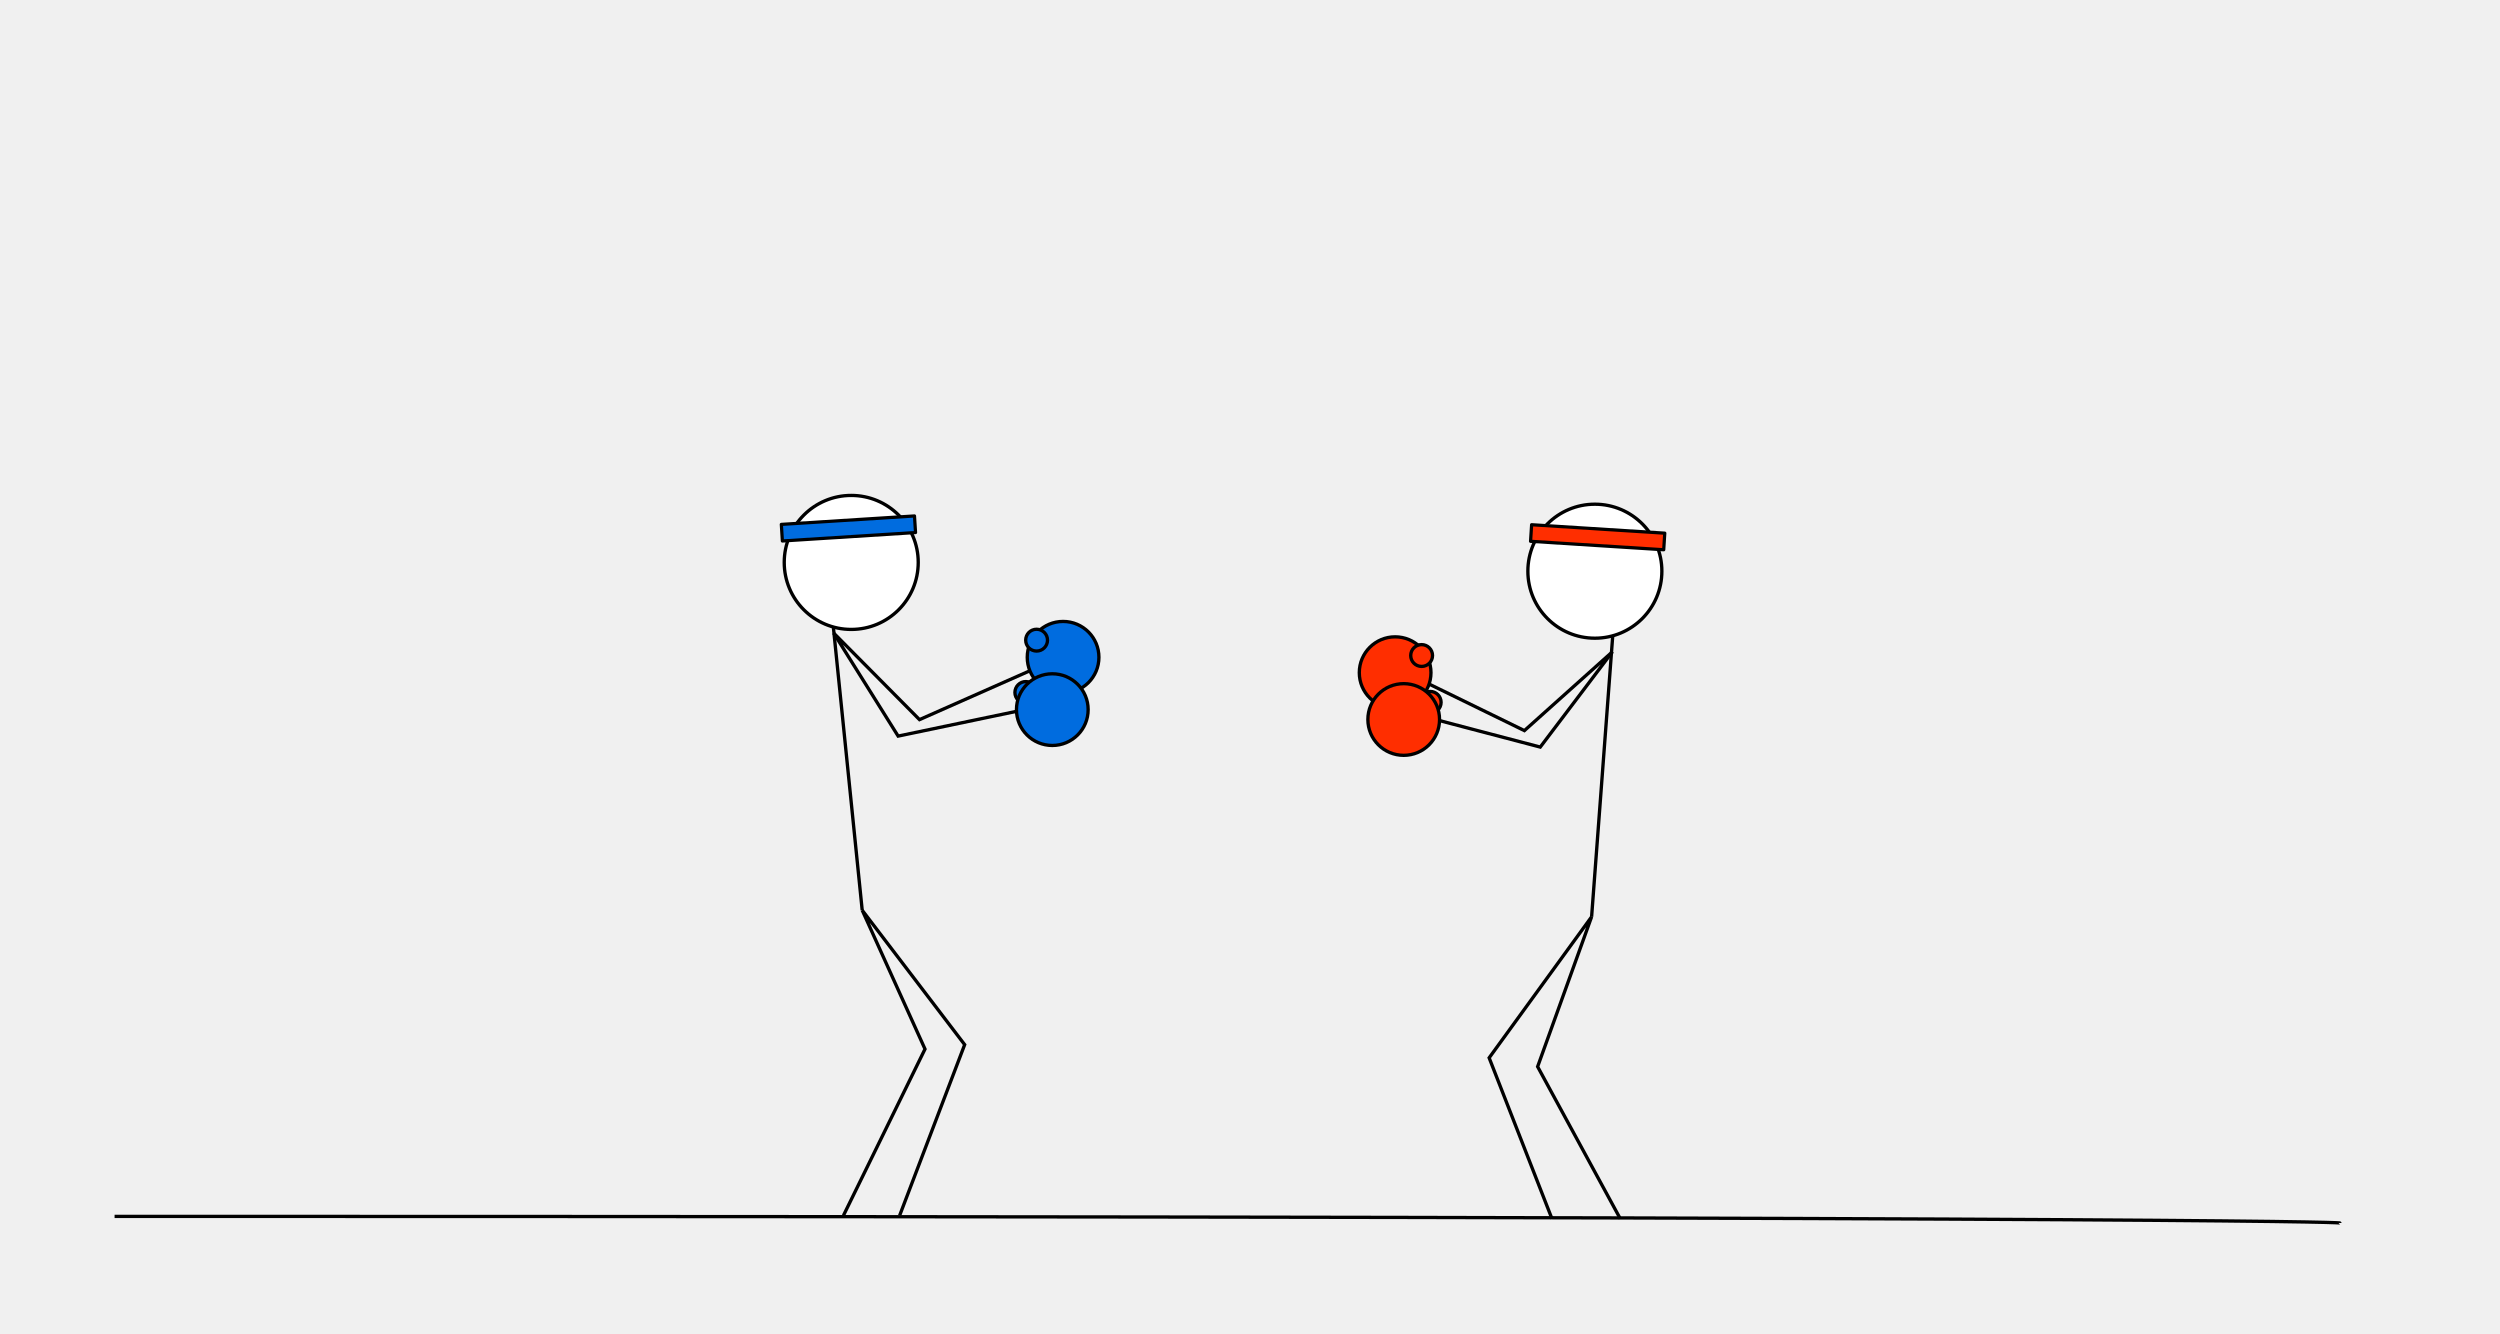
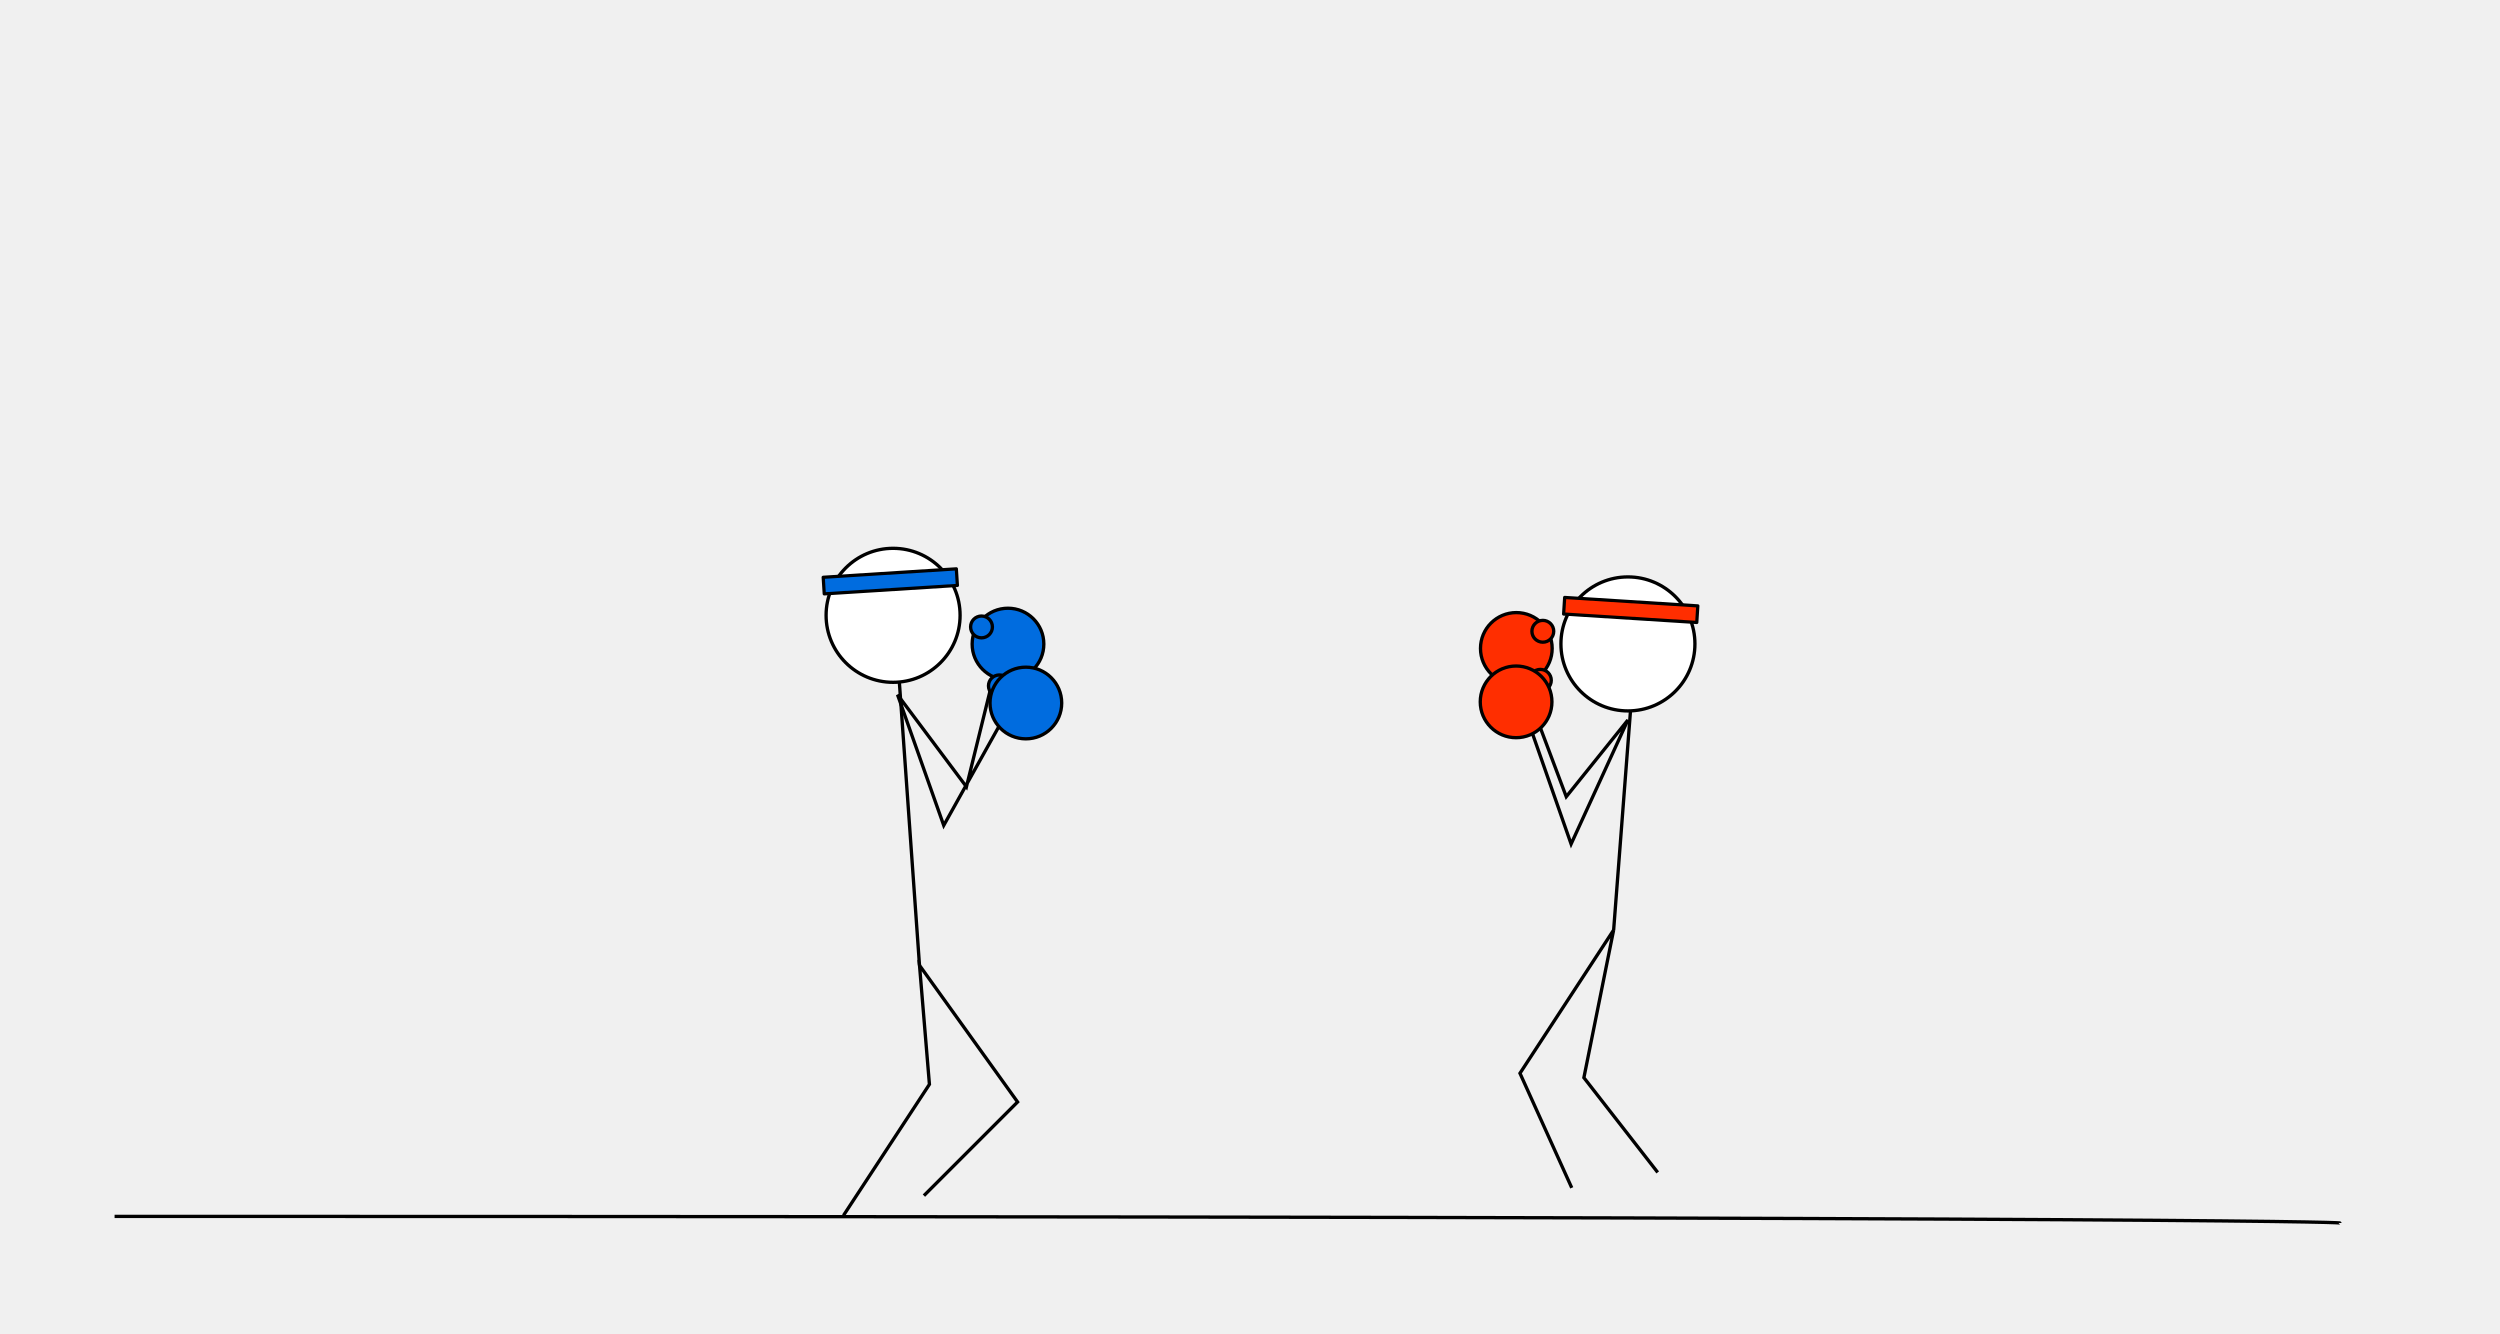
<svg xmlns="http://www.w3.org/2000/svg" width="750" height="400" viewBox="0 0 198.438 105.833" version="1.1" id="svg5">
  <defs id="defs2" />
  <g id="layer1">
    <path style="fill:none;stroke:#000000;stroke-width:0.265px;stroke-linecap:butt;stroke-linejoin:miter;stroke-opacity:1" d="m 9.095,96.551 c 176.661,0 176.661,0.525 176.661,0.525" id="path69266" />
-     <g id="g79763" transform="translate(6.431424,9.894498)">
-       <g id="g70216">
-         <path style="fill:none;stroke:#000000;stroke-width:0.265px;stroke-linecap:butt;stroke-linejoin:miter;stroke-opacity:1" d="m 60.519,86.581 6.472,-13.206 -4.985,-11.019 8.133,10.67 -5.16,13.556" id="path69381" />
-         <path style="fill:none;stroke:#000000;stroke-width:0.265px;stroke-linecap:butt;stroke-linejoin:miter;stroke-opacity:1" d="M 62.006,62.356 59.645,39.18" id="path69496" />
-         <path style="fill:none;stroke:#000000;stroke-width:0.265px;stroke-linecap:butt;stroke-linejoin:miter;stroke-opacity:1" d="m 78.011,42.154 -11.457,5.072 -6.816,-6.875 5.12,8.182 11.175,-2.338" id="path69630" />
-         <circle style="fill:#ffffff;fill-opacity:1;stroke:#000000;stroke-width:0.265;stroke-linecap:round;stroke-linejoin:round;stroke-miterlimit:4;stroke-dasharray:none;stroke-opacity:1;paint-order:fill markers stroke" id="path69734" r="5.318" cy="34.748" cx="61.135" />
+     <path style="fill:none;stroke:#000000;stroke-width:0.265px;stroke-linecap:butt;stroke-linejoin:miter;stroke-opacity:1" d="m 66.951,96.476 6.822,-10.407 -0.787,-9.445 7.784,10.845 -7.434,7.434" id="path69381" />
+     <path style="fill:none;stroke:#000000;stroke-width:0.265px;stroke-linecap:butt;stroke-linejoin:miter;stroke-opacity:1" d="M 72.985,76.623 71.324,53.273" id="path69496" />
+     <g id="g988" transform="translate(3.323322,4.19788)">
+       <circle style="fill:#ffffff;fill-opacity:1;stroke:#000000;stroke-width:0.265;stroke-linecap:round;stroke-linejoin:round;stroke-miterlimit:4;stroke-dasharray:none;stroke-opacity:1;paint-order:fill markers stroke" id="path69734" r="5.318" cy="44.643" cx="67.566" />
+       <rect style="fill:#006cdf;fill-opacity:1;stroke:#000000;stroke-width:0.257;stroke-linecap:round;stroke-linejoin:round;stroke-miterlimit:4;stroke-dasharray:none;stroke-opacity:1;paint-order:fill markers stroke" id="rect78674" width="10.59" height="1.319" x="59.259" y="45.466" transform="rotate(-3.629045)" />
+     </g>
+     <path style="fill:none;stroke:#000000;stroke-width:0.265px;stroke-linecap:butt;stroke-linejoin:miter;stroke-opacity:1" d="m 131.581,93.061 -5.86,-7.521 2.361,-11.719 -7.434,11.369 4.11,9.095" id="path69381-1" />
+     <path style="fill:none;stroke:#000000;stroke-width:0.265px;stroke-linecap:butt;stroke-linejoin:miter;stroke-opacity:1" d="m 128.083,73.821 1.399,-18.191" id="path69496-7" />
+     <path style="fill:none;stroke:#000000;stroke-width:0.265px;stroke-linecap:butt;stroke-linejoin:miter;stroke-opacity:1" d="m 119.687,50.907 4.635,12.331 4.892,-6.088 -4.507,9.844 -4.091,-11.696" id="path69630-2" />
+     <g id="g82165" transform="translate(7.608657,-2.886042)">
+       <g id="g2452" transform="translate(3.498233,2.09894)">
+         <circle style="fill:#ff2e00;fill-opacity:1;stroke:#000000;stroke-width:0.265;stroke-linecap:round;stroke-linejoin:round;stroke-miterlimit:4;stroke-dasharray:none;stroke-opacity:1;paint-order:fill markers stroke" id="path70240-5-0" cx="-109.252" cy="52.256" r="2.845" transform="scale(-1,1)" />
+         <circle style="fill:#ff2e00;fill-opacity:1;stroke:#000000;stroke-width:0.265;stroke-linecap:round;stroke-linejoin:round;stroke-miterlimit:4;stroke-dasharray:none;stroke-opacity:1;paint-order:fill markers stroke" id="path78360-5-3" cx="-111.355" cy="50.895" r="0.866" transform="scale(-1,1)" />
      </g>
-       <g id="g78471" transform="translate(-18.92323,16.94433)">
-         <circle style="fill:#006cdf;fill-opacity:1;stroke:#000000;stroke-width:0.265;stroke-linecap:round;stroke-linejoin:round;stroke-miterlimit:4;stroke-dasharray:none;stroke-opacity:1;paint-order:fill markers stroke" id="path70240-5" cx="96.874" cy="25.333" r="2.845" />
-         <circle style="fill:#006cdf;fill-opacity:1;stroke:#000000;stroke-width:0.265;stroke-linecap:round;stroke-linejoin:round;stroke-miterlimit:4;stroke-dasharray:none;stroke-opacity:1;paint-order:fill markers stroke" id="path78360-5" cx="94.772" cy="23.973" r="0.866" />
+     </g>
+     <g id="g82161" transform="translate(3.848056,5.772085)">
+       <g id="g2456" transform="translate(-1.224382)">
+         <circle style="fill:#ffffff;fill-opacity:1;stroke:#000000;stroke-width:0.265;stroke-linecap:round;stroke-linejoin:round;stroke-miterlimit:4;stroke-dasharray:none;stroke-opacity:1;paint-order:fill markers stroke" id="path69734-4" cx="-126.593" cy="45.339" r="5.318" transform="scale(-1,1)" />
+         <rect style="fill:#ff2e00;fill-opacity:1;stroke:#000000;stroke-width:0.257;stroke-linecap:round;stroke-linejoin:round;stroke-miterlimit:4;stroke-dasharray:none;stroke-opacity:1;paint-order:fill markers stroke" id="rect78674-2" width="10.59" height="1.319" x="-134.555" y="33.871" transform="matrix(-0.9979948,-0.06329645,-0.06329645,0.9979948,0,0)" />
      </g>
-       <g id="g78475" transform="translate(-4.08148,-2.720987)">
-         <circle style="fill:#006cdf;fill-opacity:1;stroke:#000000;stroke-width:0.265;stroke-linecap:round;stroke-linejoin:round;stroke-miterlimit:4;stroke-dasharray:none;stroke-opacity:1;paint-order:fill markers stroke" id="path78360" cx="79.075" cy="47.792" r="0.866" />
-         <circle style="fill:#006cdf;fill-opacity:1;stroke:#000000;stroke-width:0.265;stroke-linecap:round;stroke-linejoin:round;stroke-miterlimit:4;stroke-dasharray:none;stroke-opacity:1;paint-order:fill markers stroke" id="path70240" cx="81.177" cy="49.153" r="2.845" />
+     </g>
+     <g id="g82169" transform="translate(14.60512,1.399293)">
+       <g id="g14553" transform="translate(7.871025,-4.897527)">
+         <circle style="fill:#ff2e00;fill-opacity:1;stroke:#000000;stroke-width:0.265;stroke-linecap:round;stroke-linejoin:round;stroke-miterlimit:4;stroke-dasharray:none;stroke-opacity:1;paint-order:fill markers stroke" id="path78360-8" cx="-99.791" cy="57.498" r="0.866" transform="scale(-1,1)" />
+         <circle style="fill:#ff2e00;fill-opacity:1;stroke:#000000;stroke-width:0.265;stroke-linecap:round;stroke-linejoin:round;stroke-miterlimit:4;stroke-dasharray:none;stroke-opacity:1;paint-order:fill markers stroke" id="path70240-7" cx="-97.864" cy="59.208" r="2.845" transform="scale(-1,1)" />
      </g>
-       <rect style="fill:#006cdf;fill-opacity:1;stroke:#000000;stroke-width:0.257;stroke-linecap:round;stroke-linejoin:round;stroke-miterlimit:4;stroke-dasharray:none;stroke-opacity:1;paint-order:fill markers stroke" id="rect78674" width="10.59" height="1.319" x="53.467" y="35.184" transform="rotate(-3.629045)" />
    </g>
-     <path style="fill:none;stroke:#000000;stroke-width:0.265px;stroke-linecap:butt;stroke-linejoin:miter;stroke-opacity:1" d="m 128.608,96.734 -6.559,-12.069 4.285,-11.894 -8.133,11.194 4.985,12.769" id="path69381-1" />
-     <path style="fill:none;stroke:#000000;stroke-width:0.265px;stroke-linecap:butt;stroke-linejoin:miter;stroke-opacity:1" d="m 126.334,72.771 1.749,-23.263" id="path69496-7" />
-     <path style="fill:none;stroke:#000000;stroke-width:0.265px;stroke-linecap:butt;stroke-linejoin:miter;stroke-opacity:1" d="m 109.717,52.482 11.282,5.51 6.991,-6.263 -5.732,7.57 -10.563,-2.776" id="path69630-2" />
-     <g id="g82165" transform="translate(1.486749,1.136926)">
-       <circle style="fill:#ff2e00;fill-opacity:1;stroke:#000000;stroke-width:0.265;stroke-linecap:round;stroke-linejoin:round;stroke-miterlimit:4;stroke-dasharray:none;stroke-opacity:1;paint-order:fill markers stroke" id="path70240-5-0" cx="-109.252" cy="52.256" r="2.845" transform="scale(-1,1)" />
-       <circle style="fill:#ff2e00;fill-opacity:1;stroke:#000000;stroke-width:0.265;stroke-linecap:round;stroke-linejoin:round;stroke-miterlimit:4;stroke-dasharray:none;stroke-opacity:1;paint-order:fill markers stroke" id="path78360-5-3" cx="-111.355" cy="50.895" r="0.866" transform="scale(-1,1)" />
+     <path style="fill:none;stroke:#000000;stroke-width:0.265px;stroke-linecap:butt;stroke-linejoin:miter;stroke-opacity:1" d="M 81.035,54.53 74.909,65.516 71.242,55.143 76.711,62.451 79.426,51.422" id="path69630" />
+     <g id="g996" transform="translate(-4.372791,-1.04947)">
+       <circle style="fill:#006cdf;fill-opacity:1;stroke:#000000;stroke-width:0.265;stroke-linecap:round;stroke-linejoin:round;stroke-miterlimit:4;stroke-dasharray:none;stroke-opacity:1;paint-order:fill markers stroke" id="path70240-5" cx="84.382" cy="52.172" r="2.845" />
+       <circle style="fill:#006cdf;fill-opacity:1;stroke:#000000;stroke-width:0.265;stroke-linecap:round;stroke-linejoin:round;stroke-miterlimit:4;stroke-dasharray:none;stroke-opacity:1;paint-order:fill markers stroke" id="path78360-5" cx="82.28" cy="50.812" r="0.866" />
    </g>
-     <g id="g82169" transform="translate(1.486749,0.524735)">
-       <circle style="fill:#ff2e00;fill-opacity:1;stroke:#000000;stroke-width:0.265;stroke-linecap:round;stroke-linejoin:round;stroke-miterlimit:4;stroke-dasharray:none;stroke-opacity:1;paint-order:fill markers stroke" id="path78360-8" cx="-112.035" cy="55.224" r="0.866" transform="scale(-1,1)" />
-       <circle style="fill:#ff2e00;fill-opacity:1;stroke:#000000;stroke-width:0.265;stroke-linecap:round;stroke-linejoin:round;stroke-miterlimit:4;stroke-dasharray:none;stroke-opacity:1;paint-order:fill markers stroke" id="path70240-7" cx="-109.933" cy="56.585" r="2.845" transform="scale(-1,1)" />
-     </g>
-     <g id="g82161">
-       <circle style="fill:#ffffff;fill-opacity:1;stroke:#000000;stroke-width:0.265;stroke-linecap:round;stroke-linejoin:round;stroke-miterlimit:4;stroke-dasharray:none;stroke-opacity:1;paint-order:fill markers stroke" id="path69734-4" cx="-126.593" cy="45.339" r="5.318" transform="scale(-1,1)" />
-       <rect style="fill:#ff2e00;fill-opacity:1;stroke:#000000;stroke-width:0.257;stroke-linecap:round;stroke-linejoin:round;stroke-miterlimit:4;stroke-dasharray:none;stroke-opacity:1;paint-order:fill markers stroke" id="rect78674-2" width="10.59" height="1.319" x="-134.555" y="33.871" transform="matrix(-0.9979948,-0.06329645,-0.06329645,0.9979948,0,0)" />
+     <g id="g992" transform="translate(-2.098941,-0.524735)">
+       <circle style="fill:#006cdf;fill-opacity:1;stroke:#000000;stroke-width:0.265;stroke-linecap:round;stroke-linejoin:round;stroke-miterlimit:4;stroke-dasharray:none;stroke-opacity:1;paint-order:fill markers stroke" id="path78360" cx="81.425" cy="54.966" r="0.866" />
+       <circle style="fill:#006cdf;fill-opacity:1;stroke:#000000;stroke-width:0.265;stroke-linecap:round;stroke-linejoin:round;stroke-miterlimit:4;stroke-dasharray:none;stroke-opacity:1;paint-order:fill markers stroke" id="path70240" cx="83.527" cy="56.326" r="2.845" />
    </g>
  </g>
  <g id="layer2" />
</svg>
